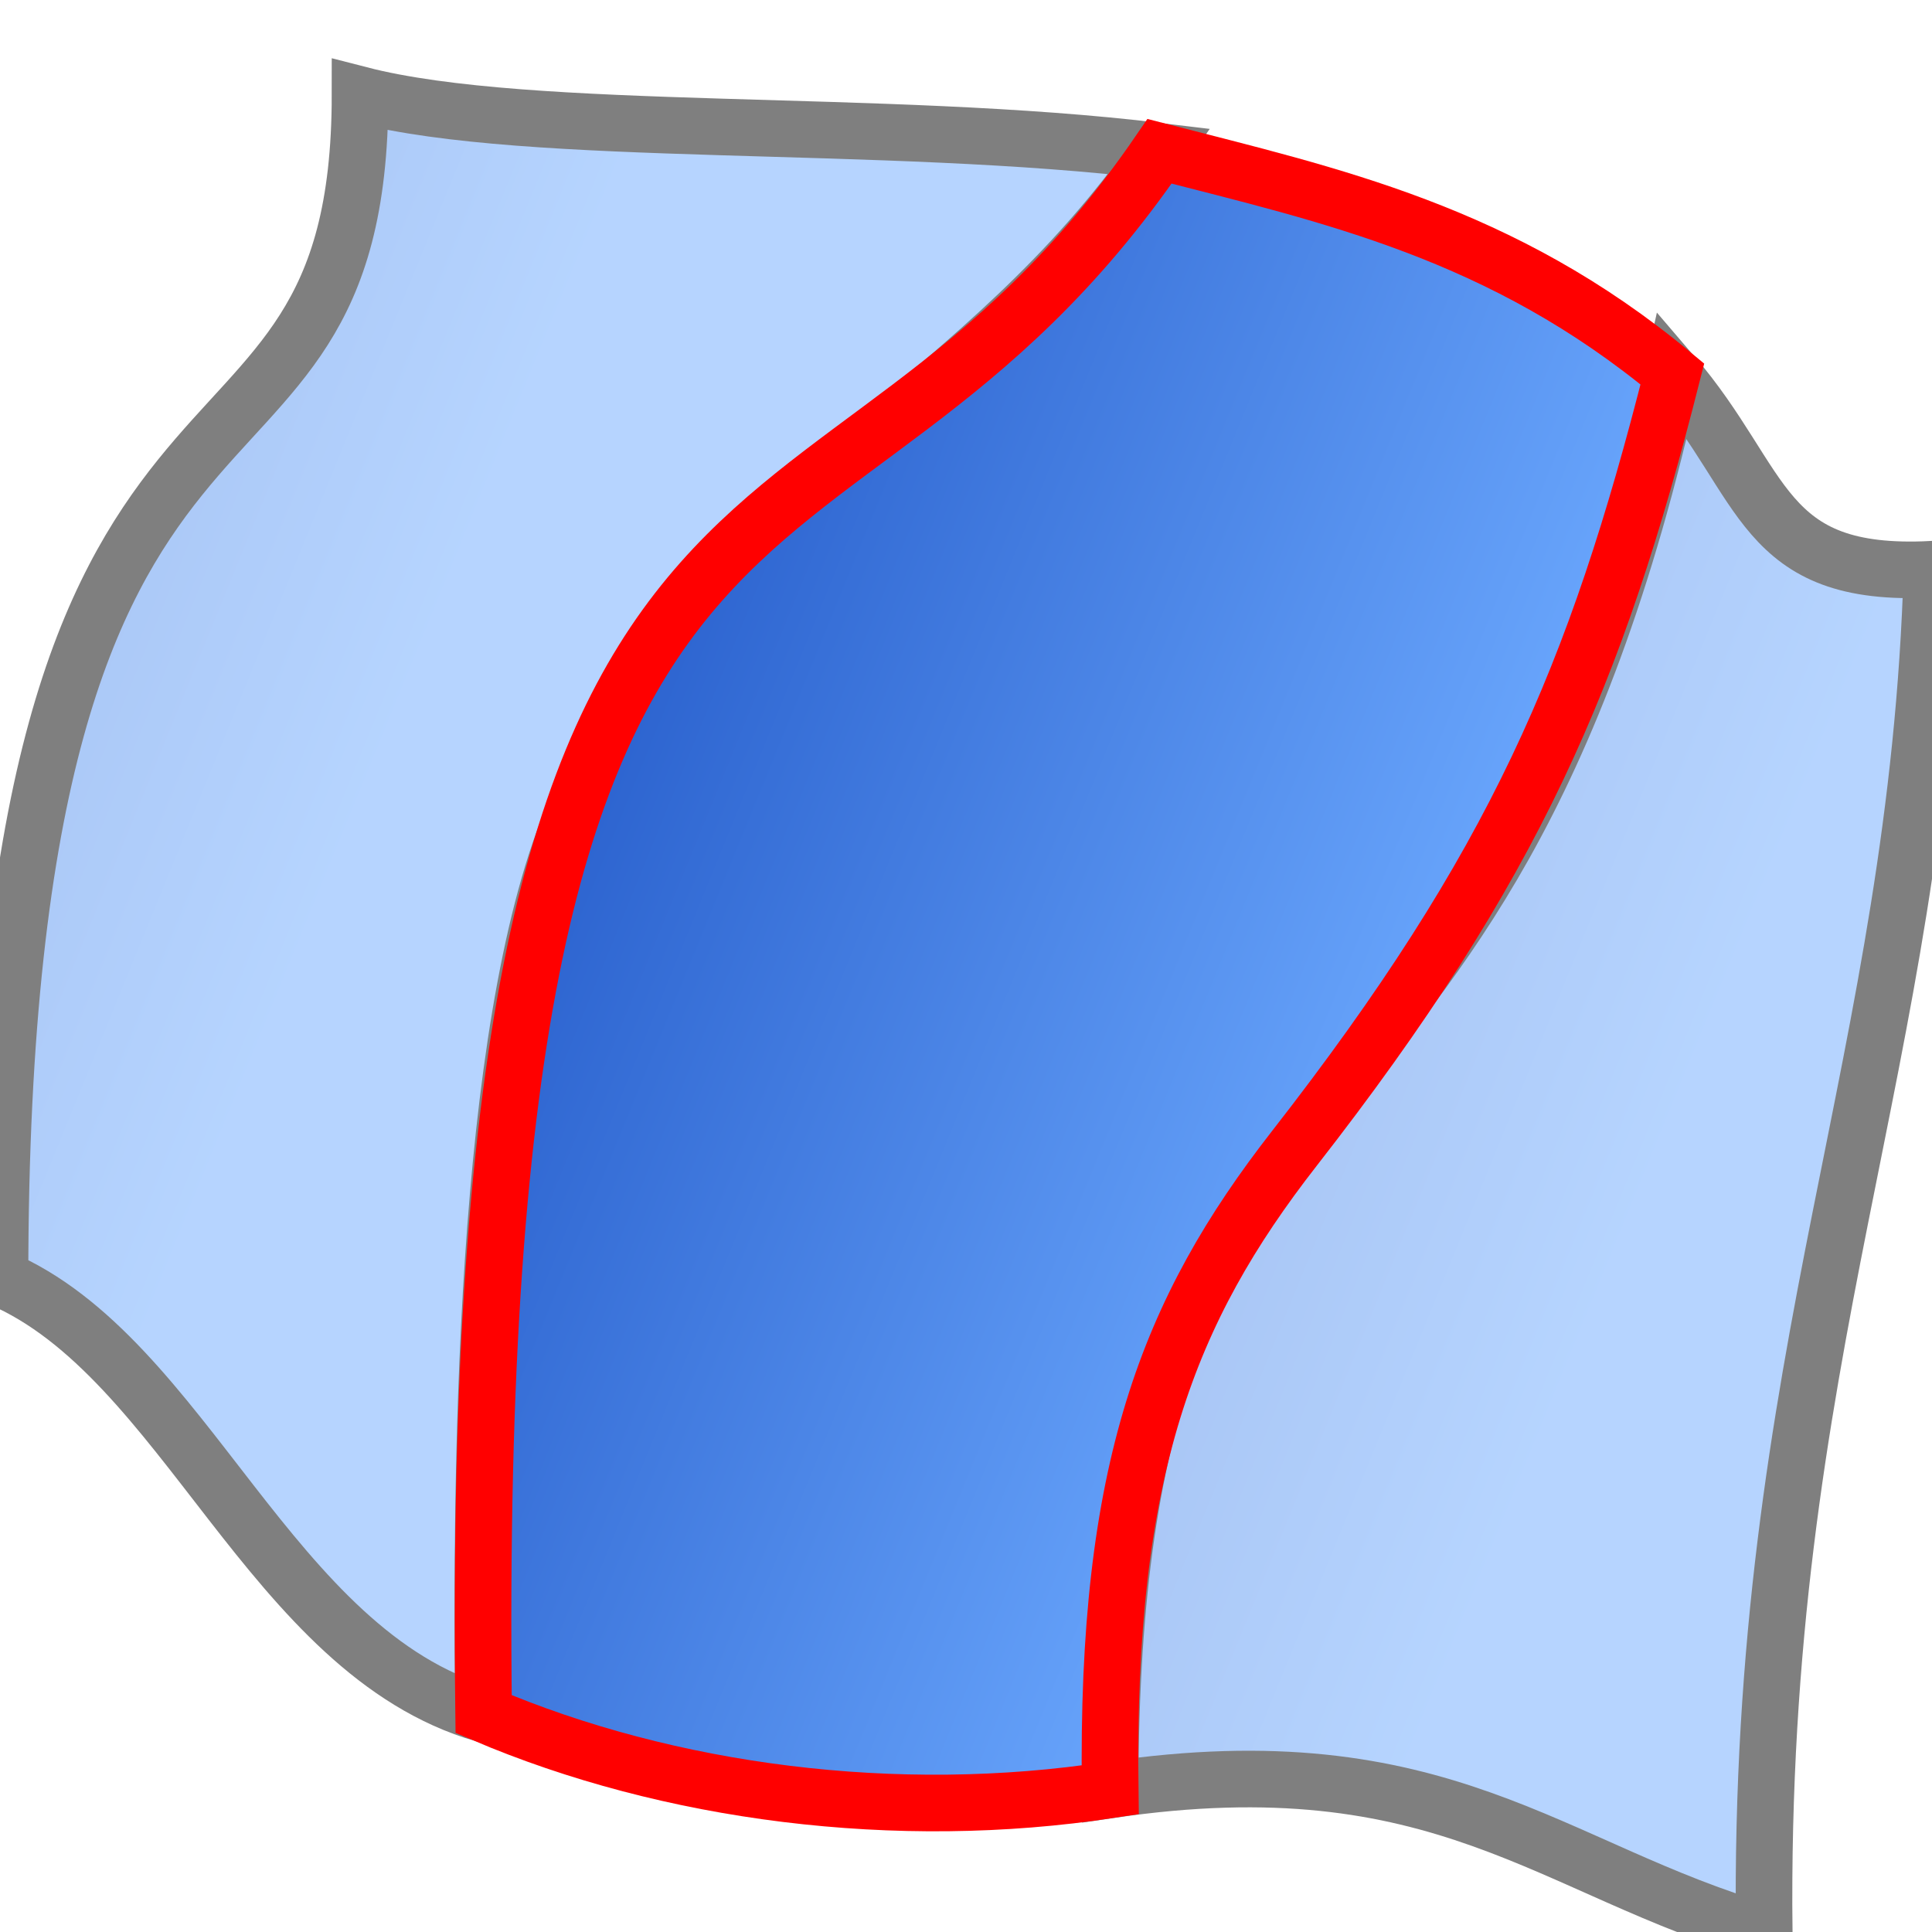
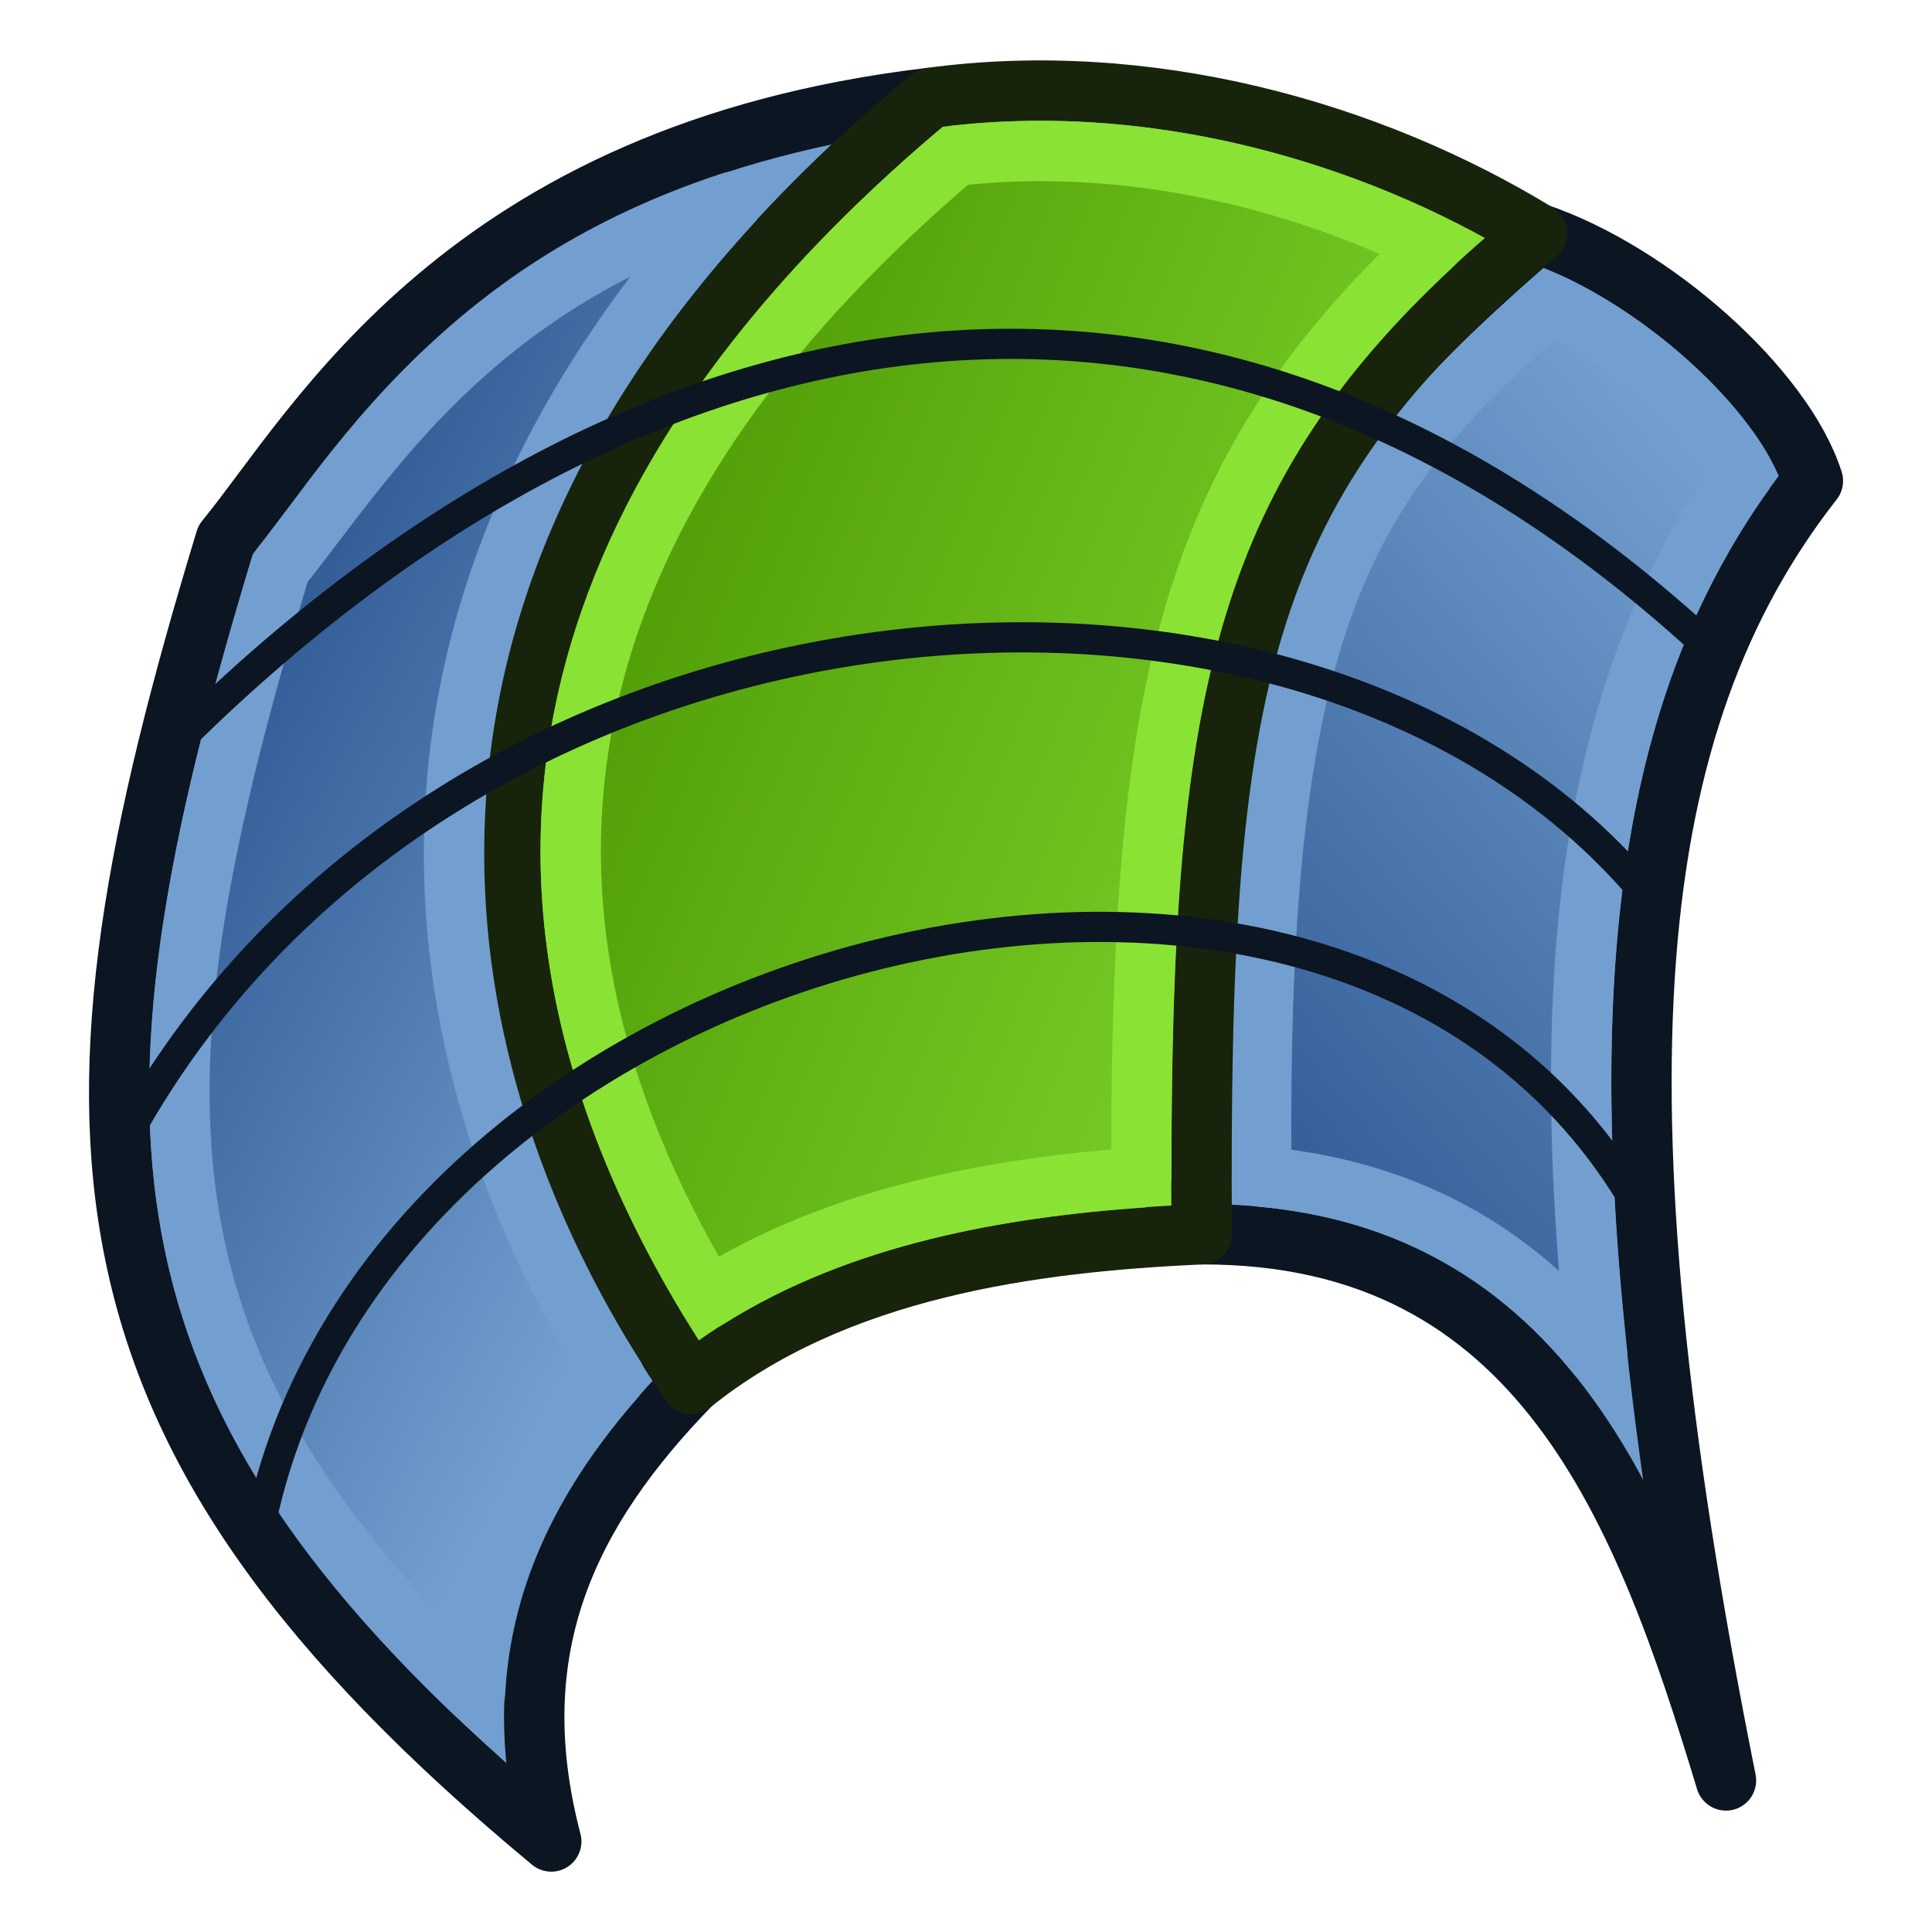
- <svg xmlns="http://www.w3.org/2000/svg" xmlns:xlink="http://www.w3.org/1999/xlink" version="1.1" id="svg2963" height="68.267" width="68.267">
-   <defs id="defs2965">
+ <svg xmlns="http://www.w3.org/2000/svg" xmlns:xlink="http://www.w3.org/1999/xlink" width="64" height="64" id="svg2869" version="1.1" viewBox="0 0 64 64">
+   <defs id="defs2871">
+     <linearGradient id="linearGradient29">
+       <stop style="stop-color:#204a87;stop-opacity:1" offset="0" id="stop29" />
+       <stop style="stop-color:#729fcf;stop-opacity:1" offset="1" id="stop30" />
+     </linearGradient>
+     <linearGradient id="linearGradient24">
+       <stop id="stop23" offset="0" style="stop-color:#204a87;stop-opacity:1" />
+       <stop id="stop24" offset="1" style="stop-color:#729fcf;stop-opacity:1" />
+     </linearGradient>
+     <linearGradient id="linearGradient22">
+       <stop id="stop21" offset="0" style="stop-color:#4e9a06;stop-opacity:1" />
+       <stop id="stop22" offset="1" style="stop-color:#8ae234;stop-opacity:1" />
+     </linearGradient>
+     <linearGradient id="linearGradient5">
+       <stop style="stop-color:#ef2929;stop-opacity:1;" offset="0" id="stop19" />
+       <stop style="stop-color:#ef2929;stop-opacity:0;" offset="1" id="stop20" />
+     </linearGradient>
+     <linearGradient id="swatch18">
+       <stop style="stop-color:#ef2929;stop-opacity:1;" offset="0" id="stop18" />
+     </linearGradient>
+     <linearGradient id="swatch15">
+       <stop style="stop-color:#3d0000;stop-opacity:1;" offset="0" id="stop15" />
+     </linearGradient>
+     <linearGradient id="linearGradient5-1">
+       <stop style="stop-color:#ef2929;stop-opacity:1;" offset="0" id="stop5" />
+       <stop style="stop-color:#ef2929;stop-opacity:0;" offset="1" id="stop6" />
+     </linearGradient>
+     <linearGradient id="linearGradient3836-9">
+       <stop style="stop-color:#a40000;stop-opacity:1" offset="0" id="stop3838-8" />
+       <stop style="stop-color:#ef2929;stop-opacity:1" offset="1" id="stop3840-1" />
+     </linearGradient>
+     <radialGradient xlink:href="#linearGradient11" id="radialGradient13" cx="39.502" cy="40.727" fx="39.502" fy="40.727" r="22.062" gradientTransform="matrix(1.793729,1.017333,-1.038328,1.824402,12.77456,-63.36088)" gradientUnits="userSpaceOnUse" />
+     <linearGradient id="linearGradient11">
+       <stop style="stop-color:#729fcf;stop-opacity:1" offset="0" id="stop13" />
+       <stop style="stop-color:#204a87;stop-opacity:1" offset="1" id="stop11" />
+     </linearGradient>
+     <linearGradient id="linearGradient3377-3">
+       <stop id="stop3379-8" offset="0" style="stop-color:#faff2b;stop-opacity:1;" />
+       <stop id="stop3381-3" offset="1" style="stop-color:#ffaa00;stop-opacity:1;" />
+     </linearGradient>
+     <linearGradient id="linearGradient4387">
+       <stop style="stop-color:#71b2f8;stop-opacity:1;" offset="0" id="stop4389" />
+       <stop style="stop-color:#002795;stop-opacity:1;" offset="1" id="stop4391" />
+     </linearGradient>
+     <linearGradient id="linearGradient3836-0-6-92-4-0">
+       <stop style="stop-color:#a40000;stop-opacity:1" offset="0" id="stop3838-2-7-06-8-6" />
+       <stop style="stop-color:#ef2929;stop-opacity:1" offset="1" id="stop3840-5-5-8-7-2" />
+     </linearGradient>
+     <linearGradient xlink:href="#linearGradient22" id="linearGradient4516" gradientUnits="userSpaceOnUse" x1="14.578" y1="27.644" x2="50.611" y2="42.348" gradientTransform="matrix(0.9176467,0,0,0.915433,7.456965,-10.85152)" />
    <linearGradient id="linearGradient3354">
-       <stop id="stop3356" offset="0" style="stop-color:#2157c7;stop-opacity:1;" />
-       <stop id="stop3358" offset="1" style="stop-color:#6daaff;stop-opacity:1;" />
+       <stop id="stop3356" offset="0" style="stop-color:#729fcf;stop-opacity:1" />
+       <stop id="stop3358" offset="1" style="stop-color:#204a87;stop-opacity:1" />
    </linearGradient>
-     <linearGradient xlink:href="#linearGradient3354" id="linearGradient4516" gradientUnits="userSpaceOnUse" x1="14.578" y1="27.644" x2="50.611" y2="42.348" />
-     <linearGradient gradientTransform="translate(-39.00398,-11.04834)" y2="42.348" x2="50.611" y1="27.644" x1="14.578" gradientUnits="userSpaceOnUse" id="linearGradient14" xlink:href="#linearGradient3354" />
-     <linearGradient y2="42.348" x2="50.611" y1="27.644" x1="14.578" gradientTransform="translate(6.412284,2.38138)" gradientUnits="userSpaceOnUse" id="linearGradient18" xlink:href="#linearGradient3354" />
+     <linearGradient y2="31.92" x2="53.693" y1="45.023" x1="28.159" gradientTransform="matrix(0.9176467,0,0,0.915433,5.596706,-9.607909)" gradientUnits="userSpaceOnUse" id="linearGradient18" xlink:href="#linearGradient24" />
+     <linearGradient gradientTransform="matrix(0.9176467,0,0,0.915433,-34.4346,-11.37588)" y2="34.817" x2="41.557" y1="47.534" x1="65.435" gradientUnits="userSpaceOnUse" id="linearGradient14" xlink:href="#linearGradient3354" />
+     <linearGradient xlink:href="#linearGradient29" id="linearGradient30" x1="29.778" y1="35.717" x2="55.385" y2="14.092" gradientUnits="userSpaceOnUse" />
  </defs>
-   <path d="M 0,45.166 C 0,9.31 12.722,19.506 12.722,3.348 18.763,4.906 31.195,4.155 40.972,5.346 34.516,14.573 26.922,16.225 20.791,27.693 17.369,34.094 16.935,49.245 17.089,60.567 9.542,58.375 6.543,47.956 0,45.166 Z" style="opacity:0.5;fill:url(#linearGradient14);fill-opacity:1;fill-rule:evenodd;stroke:#000000;stroke-width:2;stroke-linecap:round;stroke-linejoin:miter;stroke-opacity:1" id="path12" />
-   <path id="path16" style="opacity:0.5;fill:url(#linearGradient18);fill-opacity:1;fill-rule:evenodd;stroke:#000000;stroke-width:2;stroke-linecap:round;stroke-linejoin:miter;stroke-opacity:1" d="m 39.227,63.245 c 0,-28.491 13.17,-19.645 19.865,-50.031 3.341,3.885 3.081,7.217 9.174,6.901 C 67.755,37.553 62.114,47.748 62.337,68.267 54.791,66.075 50.959,61.516 39.227,63.245 Z" />
-   <path id="path21" style="opacity:1;fill:url(#linearGradient4516);fill-opacity:1;fill-rule:evenodd;stroke:#ff0000;stroke-width:2;stroke-linecap:round;stroke-linejoin:miter;stroke-opacity:1" d="M 17.089,60.567 C 16.484,11.486 29.102,22.676 40.972,5.346 c 6.04,1.558 12.081,2.852 18.121,7.868 -2.703,10.675 -5.568,17.379 -13.359,27.368 -4.464,5.724 -6.66,11.342 -6.506,22.663 -7.547,1.156 -15.596,0.112 -22.139,-2.678 z" />
+   <g id="layer3" style="display:inline">
+     <path d="M 18.261,61 C 1.786,47.328 1.571,37.277 7.474,17.882 10.514,14.174 15.337,5.078 30.812,3.244 11.082,19.579 16.471,36.613 22.897,45.848 c -4.059,4.168 -6.324,8.717 -4.636,15.153 z" style="opacity:1;fill:#729fcf;fill-opacity:1;fill-rule:evenodd;stroke:#0c1522;stroke-width:2;stroke-linecap:round;stroke-linejoin:round;stroke-opacity:1" id="path12" />
+     <path id="path16" style="display:inline;opacity:1;fill:#729fcf;fill-opacity:1;fill-rule:evenodd;stroke:#0c1522;stroke-width:2;stroke-linecap:round;stroke-linejoin:round;stroke-opacity:1" d="M 39.807,40.886 C 39.348,18.75 43.028,14.638 50.918,7.729 54.736,9.019 59.074,12.861 60.054,15.93 53.804,23.917 52.516,35.731 57.175,58.979 54.485,50.098 51.075,40.862 39.807,40.886 Z" />
+     <path id="path28" style="display:inline;opacity:1;fill:url(#linearGradient30);fill-opacity:1;fill-rule:evenodd;stroke:#729fcf;stroke-width:2;stroke-linecap:round;stroke-linejoin:round;stroke-opacity:1" d="m 51.318,10.047 c 2.665,1.227 5.342,3.63 6.441,5.619 -4.704,6.608 -6.336,15.412 -4.848,29.221 -2.55,-3.158 -6.05,-5.446 -11.125,-5.908 -0.198,-18.706 2.788,-22.929 9.531,-28.932 z" />
+     <path id="path24" style="display:inline;opacity:1;fill:#8ae234;fill-opacity:1;fill-rule:evenodd;stroke:#17230b;stroke-width:2;stroke-linecap:round;stroke-linejoin:round;stroke-dasharray:none;stroke-opacity:1" d="M 22.897,45.848 C 10.508,27.298 19.418,12.723 30.812,3.244 38.009,2.27 45.343,4.323 50.918,7.729 40.938,15.973 39.701,22.648 39.807,40.886 34.255,41.133 27.674,41.988 22.897,45.848 Z" />
+     <path id="path21" style="opacity:1;fill:url(#linearGradient4516);fill-opacity:1;fill-rule:evenodd;stroke:#8ae234;stroke-width:1.935;stroke-linecap:round;stroke-linejoin:round;stroke-dasharray:none;stroke-opacity:1" d="m 34.686,5.086 c 4.314,0.061 8.543,1.22 12.195,3.012 C 38.841,15.581 37.56,22.755 37.559,37.973 33.071,38.291 27.95,39.156 23.684,41.84 14.129,25.967 21.656,13.683 31.611,5.236 32.633,5.123 33.66,5.071 34.686,5.086 Z" transform="matrix(1.033855,0,0,1.033815,-1.024714,-0.2538472)" />
+     <path d="M 24.463,6.711 C 11.292,21.045 15.088,35.535 20.701,44.391 18.168,47.29 16.423,50.566 16.211,54.5 4.831,43.642 4.992,34.922 9.975,18.438 12.781,14.921 16.017,9.476 24.463,6.711 Z" style="opacity:1;fill:url(#linearGradient14);fill-opacity:1;fill-rule:evenodd;stroke:#729fcf;stroke-width:1.935;stroke-linecap:round;stroke-linejoin:round;stroke-opacity:1" id="path26" transform="matrix(1.033855,0,0,1.033815,-1.024714,-0.2538472)" />
+     <path style="fill:none;stroke:#0c1522;stroke-width:1;stroke-linecap:round;stroke-linejoin:round;stroke-dasharray:none;stroke-opacity:1" d="M 8.485,51.27 C 11.812,31.099 44.972,22.58 54.529,40.463" id="path839" />
+     <path style="fill:none;stroke:#0c1522;stroke-width:1;stroke-linecap:round;stroke-linejoin:round;stroke-dasharray:none;stroke-opacity:1" d="M 4.001,37.977 C 14.369,18.538 43.537,16.009 54.707,29.842" id="path841" />
+     <path style="fill:none;stroke:#0c1522;stroke-width:1;stroke-linecap:round;stroke-linejoin:round;stroke-dasharray:none;stroke-opacity:1" d="M 5.528,24.902 C 20.261,10.062 39.32,5.331 56.764,21.582" id="path843" />
+   </g>
</svg>
